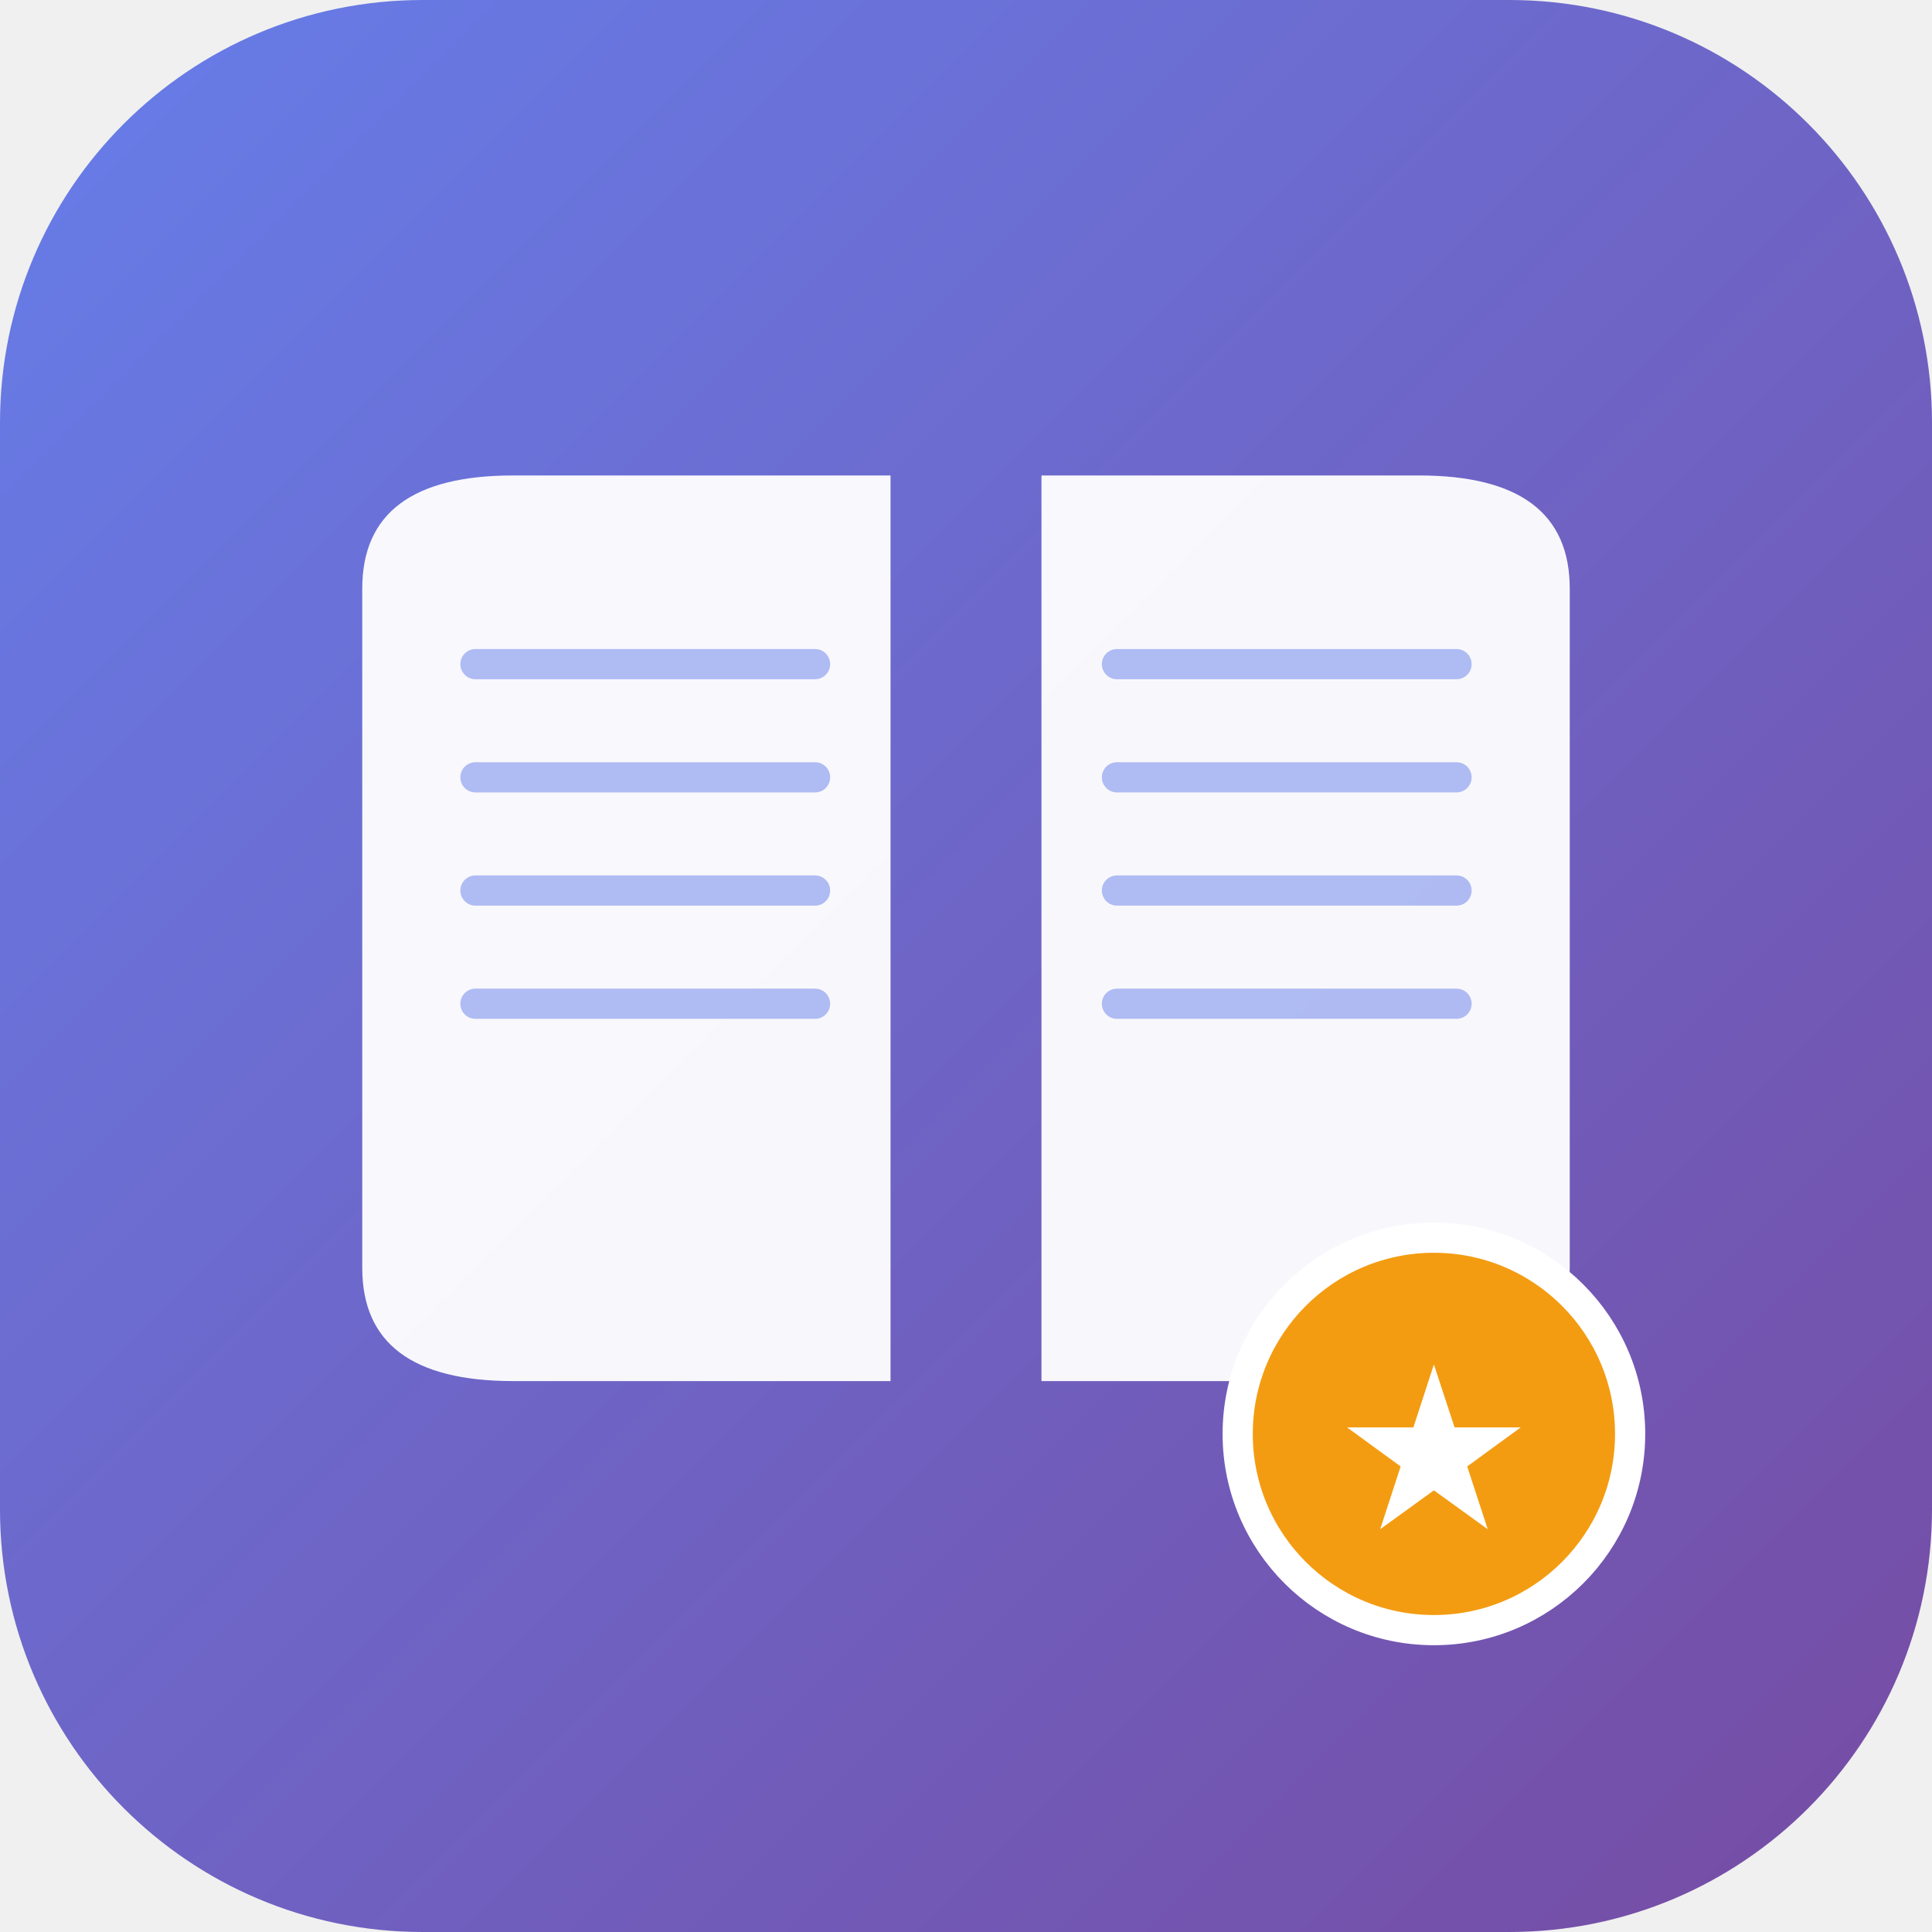
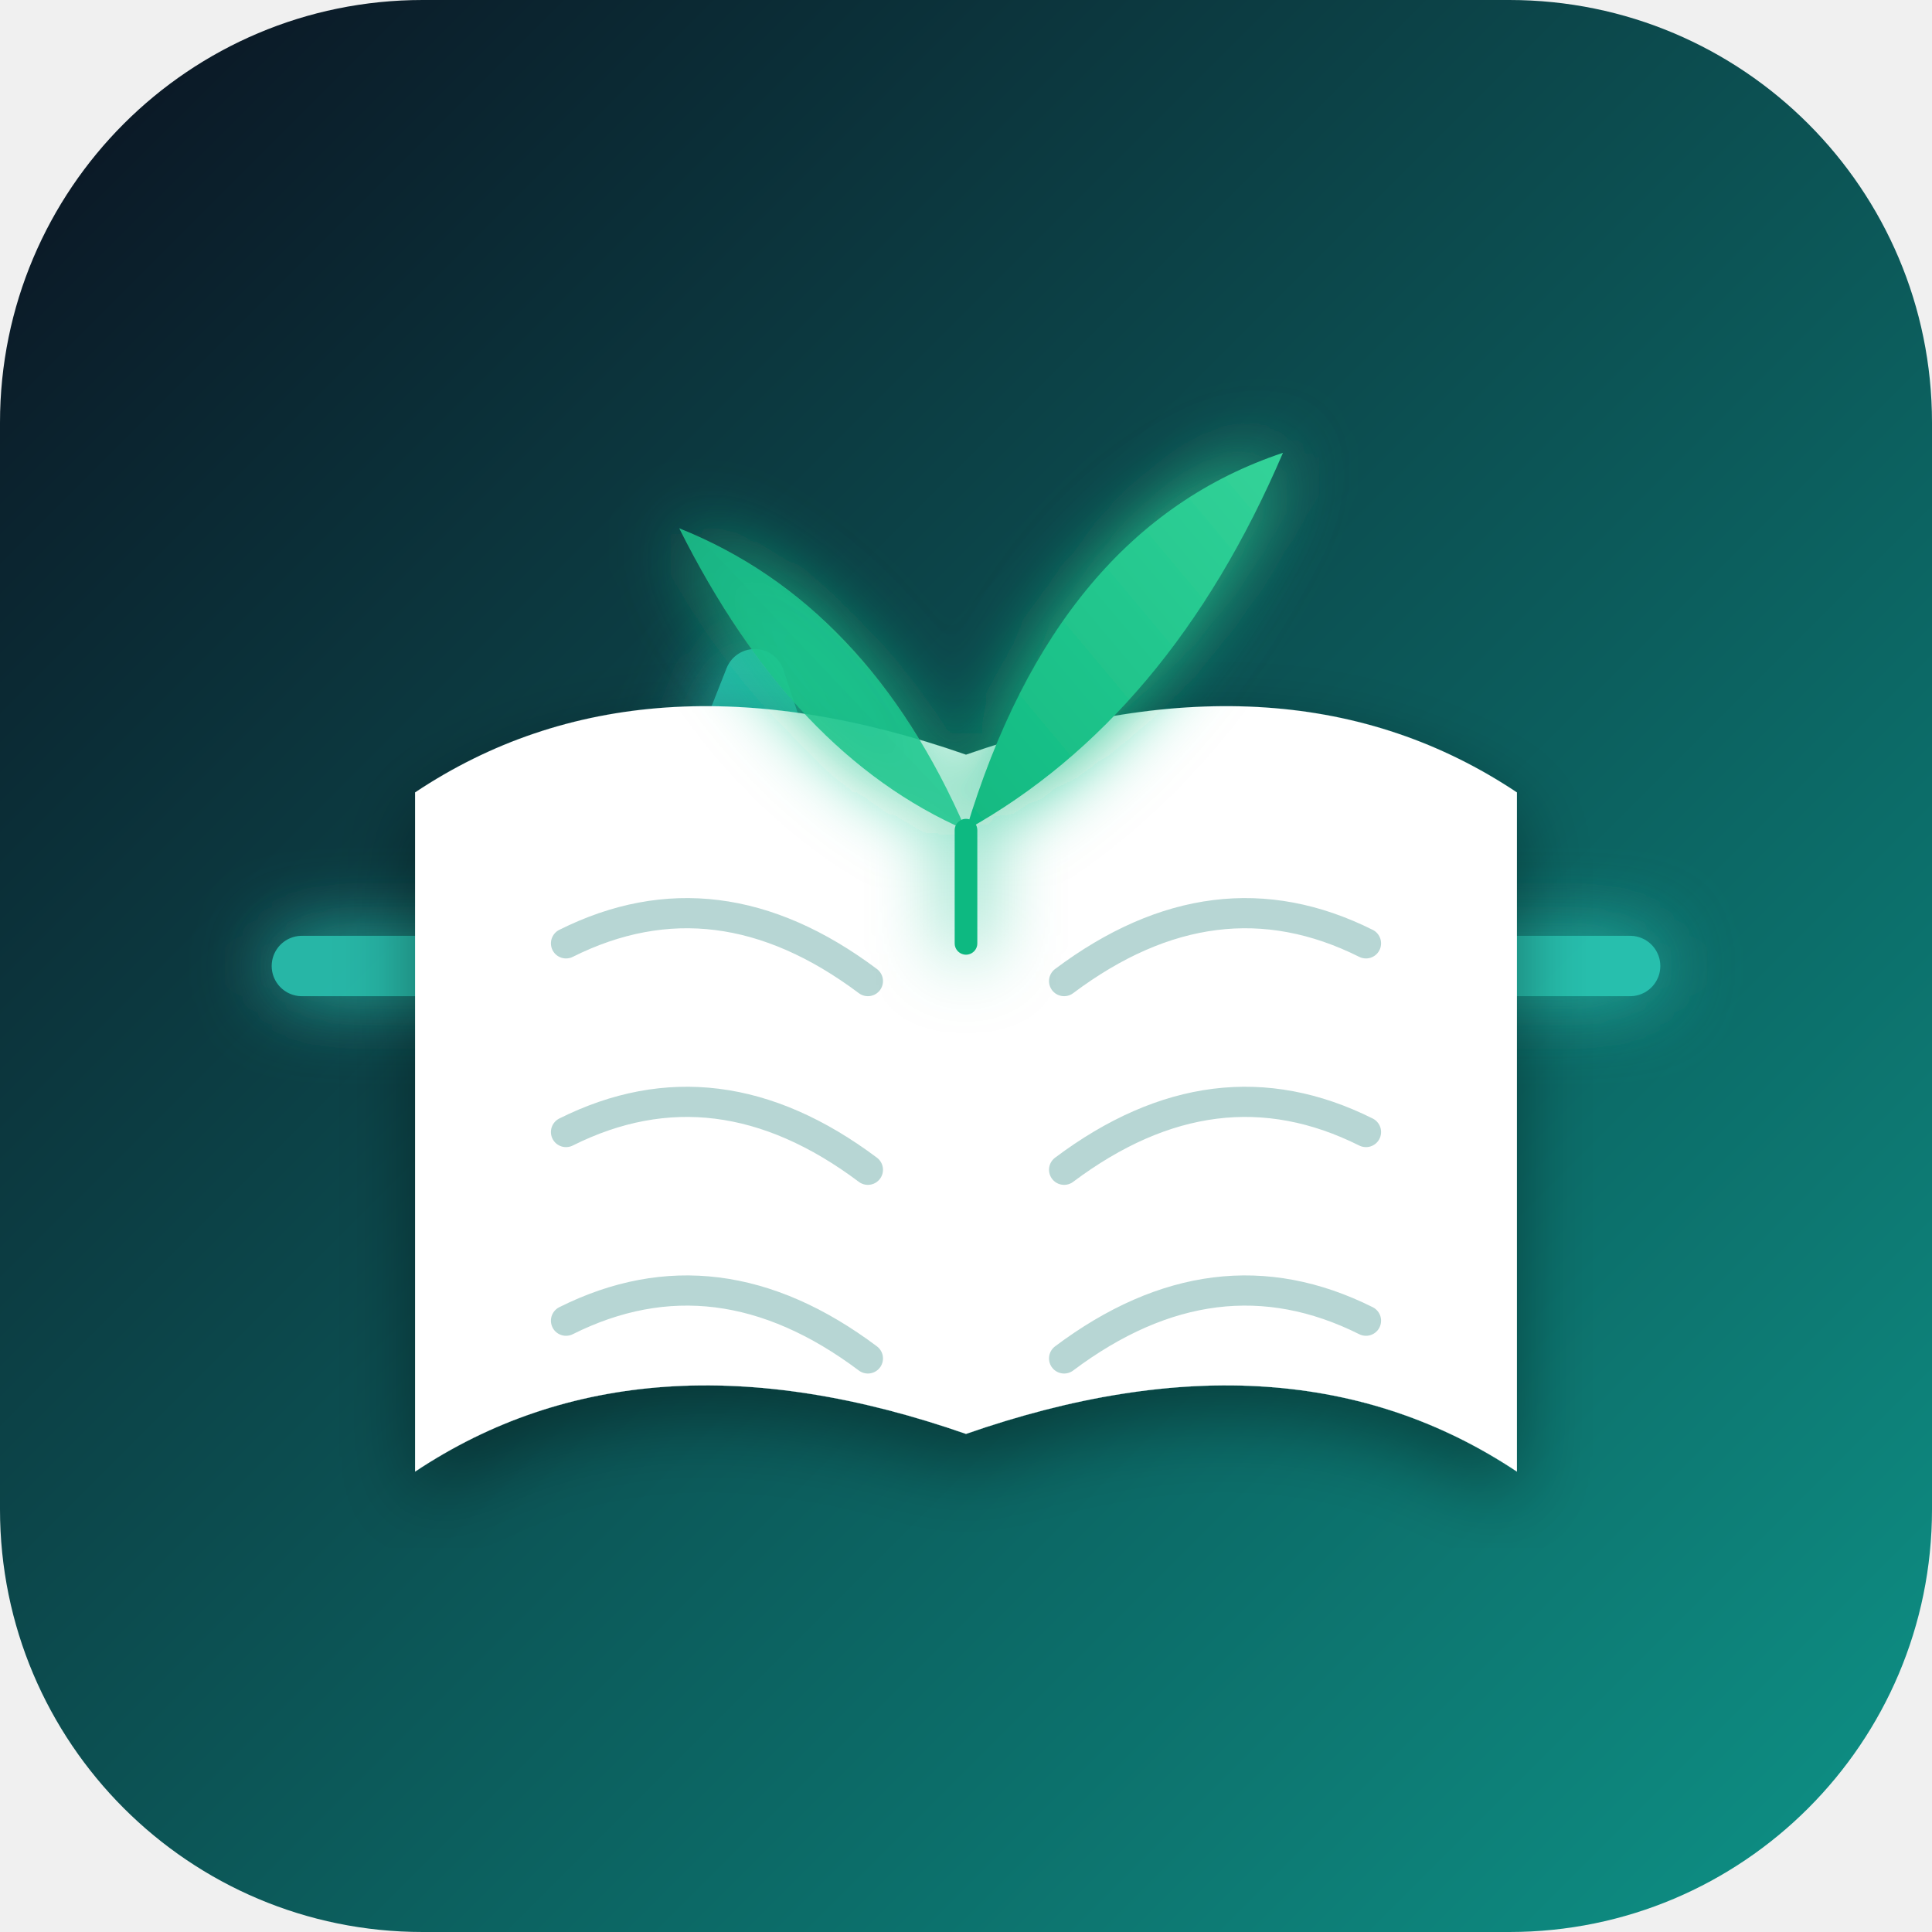
<svg xmlns="http://www.w3.org/2000/svg" viewBox="0 0 512 512">
  <defs>
-     <linearGradient id="bg" x1="0%" y1="0%" x2="100%" y2="100%">
-       <stop offset="0%" stop-color="#667eea" />
-       <stop offset="100%" stop-color="#764ba2" />
+     <linearGradient id="bgGrad" x1="0%" y1="0%" x2="100%" y2="100%">
+       <stop offset="0%" stop-color="#0b1120" />
+       <stop offset="100%" stop-color="#0d9488" />
    </linearGradient>
+     <linearGradient id="leafGrad" x1="0%" y1="100%" x2="100%" y2="0%">
+       <stop offset="0%" stop-color="#10b981" />
+       <stop offset="100%" stop-color="#34d399" />
+     </linearGradient>
+     <filter id="glow" x="-20%" y="-20%" width="140%" height="140%">
+       <feGaussianBlur stdDeviation="10" result="blur" />
+       <feComposite in="SourceGraphic" in2="blur" operator="over" />
+     </filter>
+     <filter id="shadow">
+       <feDropShadow dx="0" dy="8" stdDeviation="10" flood-color="#000000" flood-opacity="0.4" />
+     </filter>
  </defs>
-   <rect width="512" height="512" rx="112" fill="url(#bg)" />
-   <g transform="translate(256,256)">
-     <path d="M-160,-100 Q-160,-130 -120,-130 L-20,-130 L-20,110 L-120,110 Q-160,110 -160,80 Z" fill="#fff" opacity="0.95" />
-     <path d="M160,-100 Q160,-130 120,-130 L20,-130 L20,110 L120,110 Q160,110 160,80 Z" fill="#fff" opacity="0.95" />
-     <line x1="-130" y1="-80" x2="-40" y2="-80" stroke="#667eea" stroke-width="8" stroke-linecap="round" opacity="0.5" />
-     <line x1="-130" y1="-50" x2="-40" y2="-50" stroke="#667eea" stroke-width="8" stroke-linecap="round" opacity="0.5" />
-     <line x1="-130" y1="-20" x2="-40" y2="-20" stroke="#667eea" stroke-width="8" stroke-linecap="round" opacity="0.5" />
-     <line x1="-130" y1="10" x2="-40" y2="10" stroke="#667eea" stroke-width="8" stroke-linecap="round" opacity="0.5" />
-     <line x1="40" y1="-80" x2="130" y2="-80" stroke="#667eea" stroke-width="8" stroke-linecap="round" opacity="0.5" />
-     <line x1="40" y1="-50" x2="130" y2="-50" stroke="#667eea" stroke-width="8" stroke-linecap="round" opacity="0.5" />
-     <line x1="40" y1="-20" x2="130" y2="-20" stroke="#667eea" stroke-width="8" stroke-linecap="round" opacity="0.5" />
-     <line x1="40" y1="10" x2="130" y2="10" stroke="#667eea" stroke-width="8" stroke-linecap="round" opacity="0.5" />
+   <rect width="512" height="512" rx="112" fill="url(#bgGrad)" />
+   <path d="M 80 256 L 170 256 L 200 180 L 250 330 L 280 256 L 432 256" fill="none" stroke="#2dd4bf" stroke-width="16" stroke-linecap="round" stroke-linejoin="round" filter="url(#glow)" opacity="0.8" />
+   <g filter="url(#shadow)">
+     <path d="M 256 200 Q 170 170 110 210 L 110 390 Q 170 350 256 380 Z" fill="#ffffff" />
+     <path d="M 256 200 Q 342 170 402 210 L 402 390 Q 342 350 256 380 Z" fill="#ffffff" />
+     <path d="M 150 250 Q 190 230 230 260 M 150 300 Q 190 280 230 310 M 150 350 Q 190 330 230 360" fill="none" stroke="#0f766e" stroke-width="8" stroke-linecap="round" opacity="0.3" />
+     <path d="M 362 250 Q 322 230 282 260 M 362 300 Q 322 280 282 310 M 362 350 Q 322 330 282 360" fill="none" stroke="#0f766e" stroke-width="8" stroke-linecap="round" opacity="0.3" />
  </g>
-   <circle cx="380" cy="380" r="52" fill="#f39c12" stroke="#fff" stroke-width="8" />
-   <text x="380" y="405" font-size="60" text-anchor="middle" fill="#fff" font-family="Arial" font-weight="bold">★</text>
+   <g filter="url(#glow)">
+     <path d="M 256 220 Q 280 140 340 120 Q 310 190 256 220 Z" fill="url(#leafGrad)" />
+     <path d="M 256 220 Q 230 160 180 140 Q 210 200 256 220 Z" fill="url(#leafGrad)" opacity="0.85" />
+     <path d="M 256 220 L 256 250" fill="none" stroke="#10b981" stroke-width="6" stroke-linecap="round" />
+   </g>
</svg>
